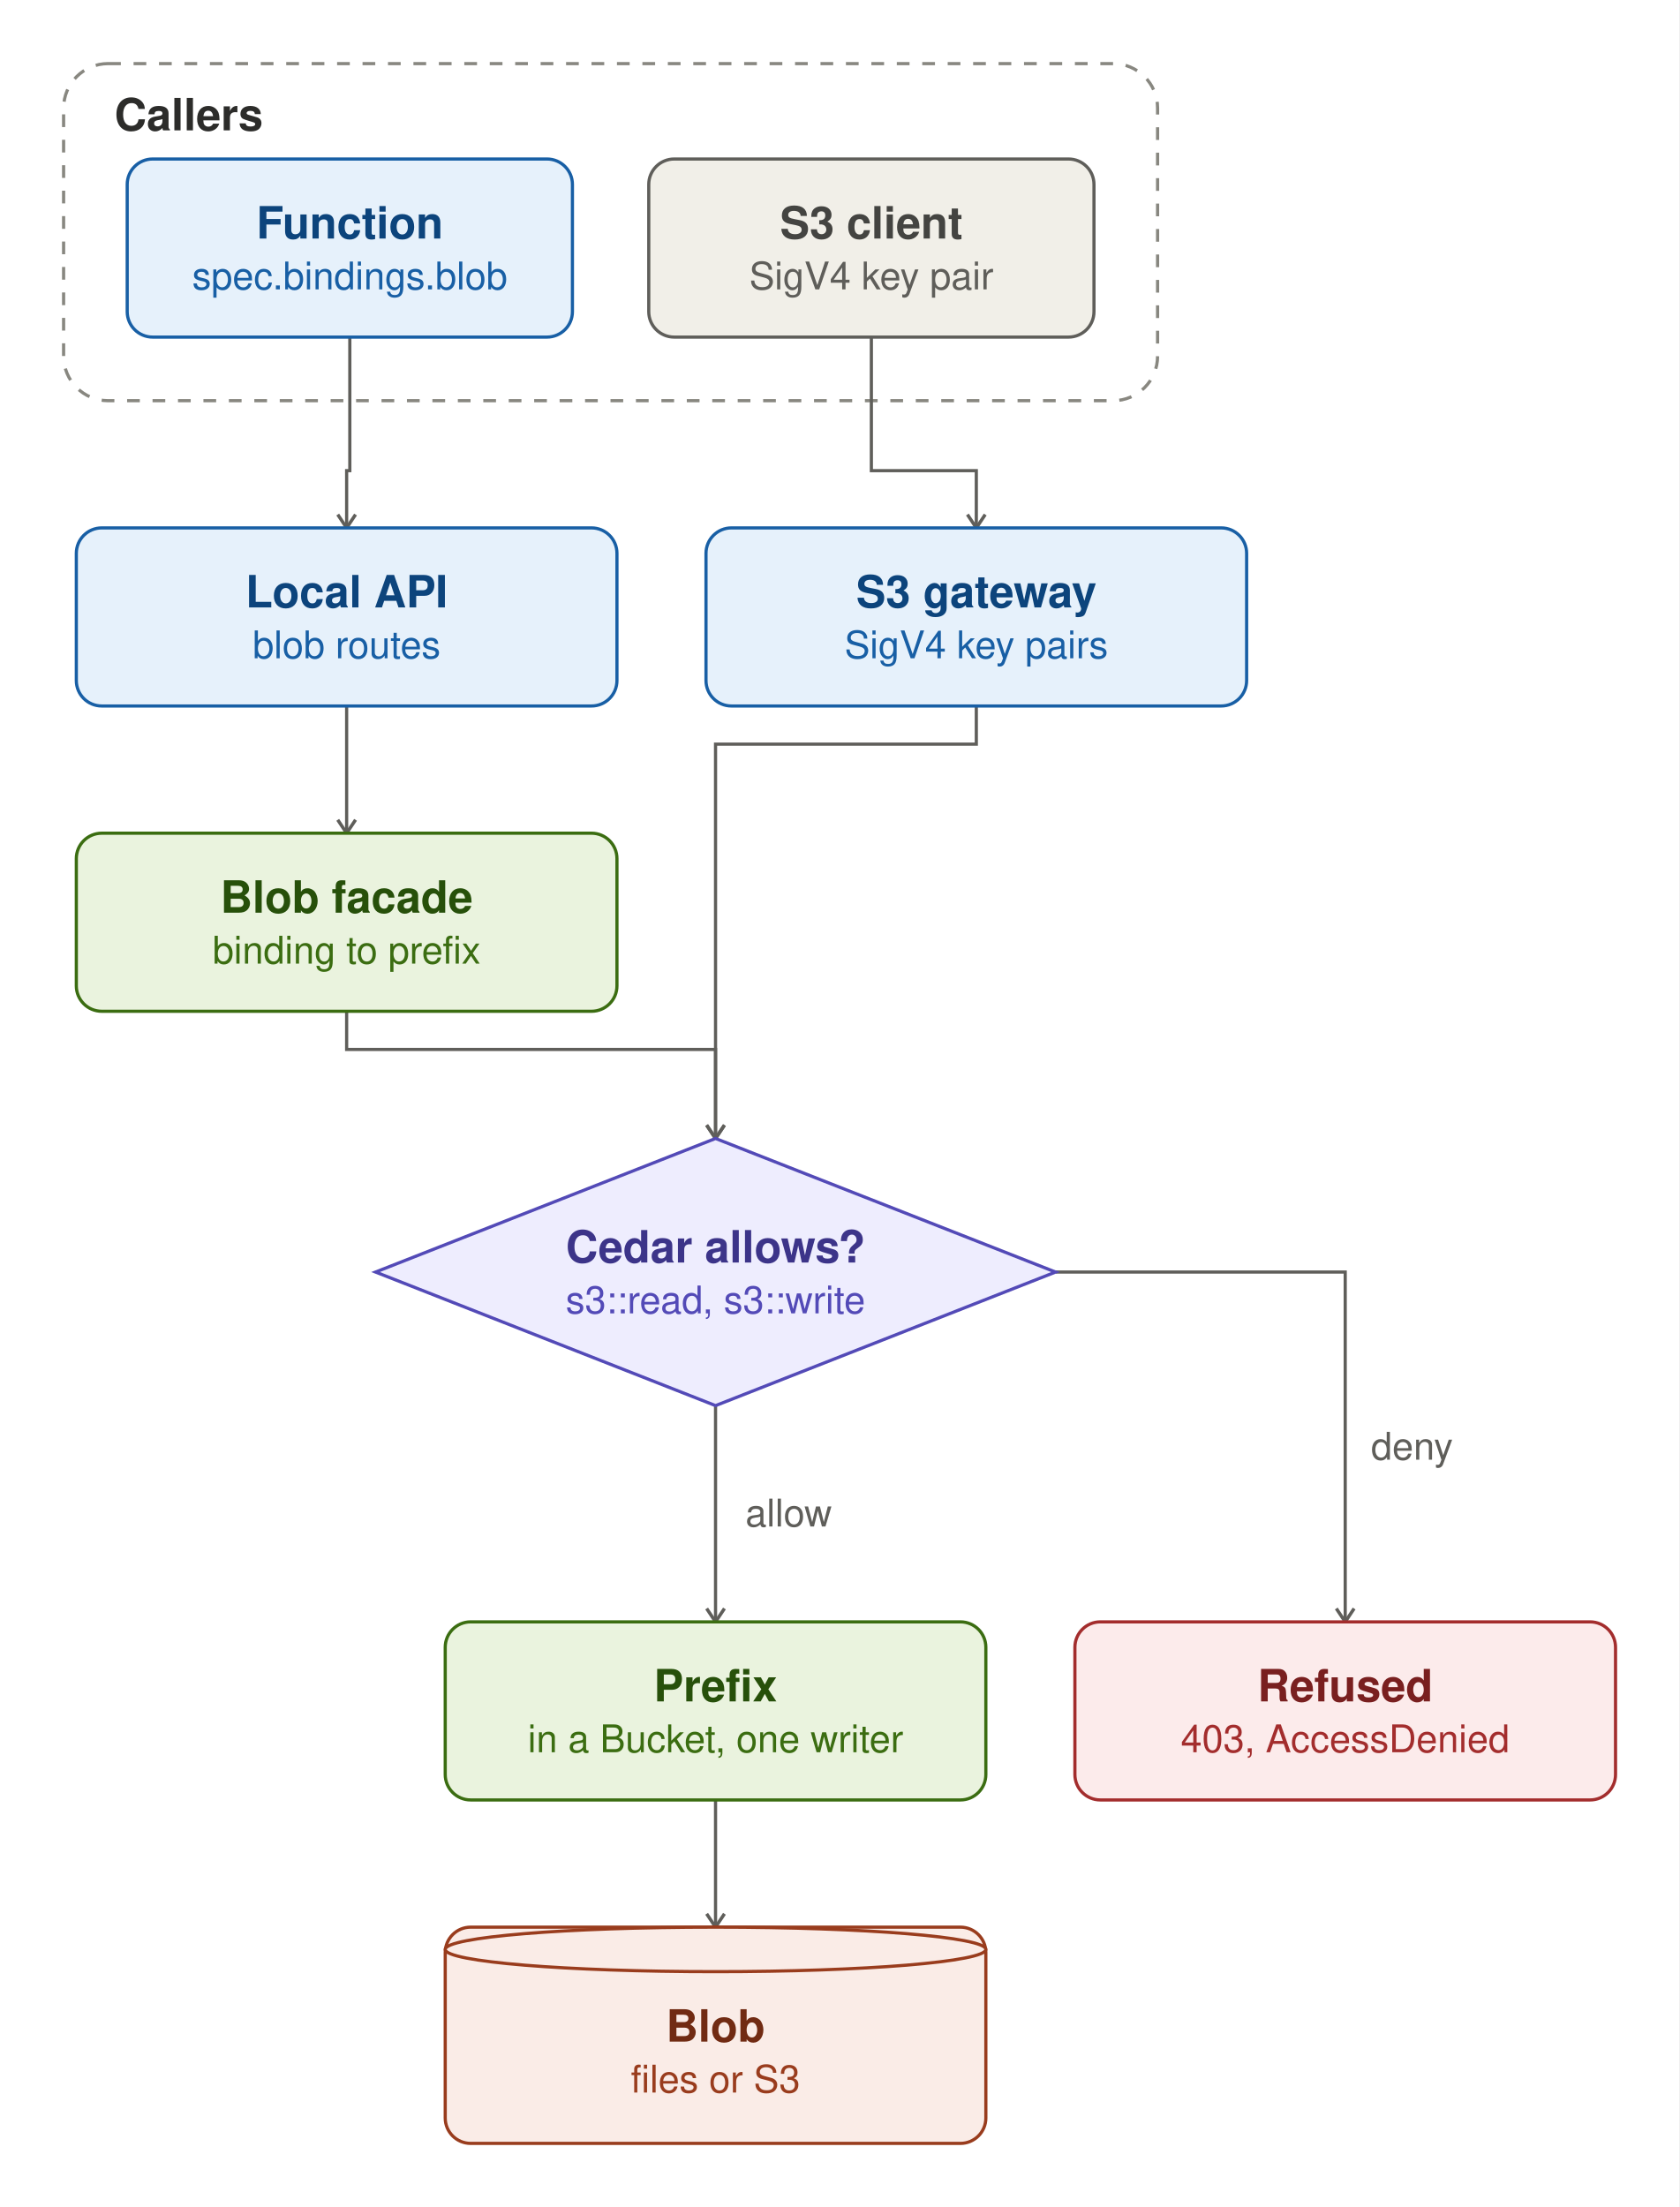
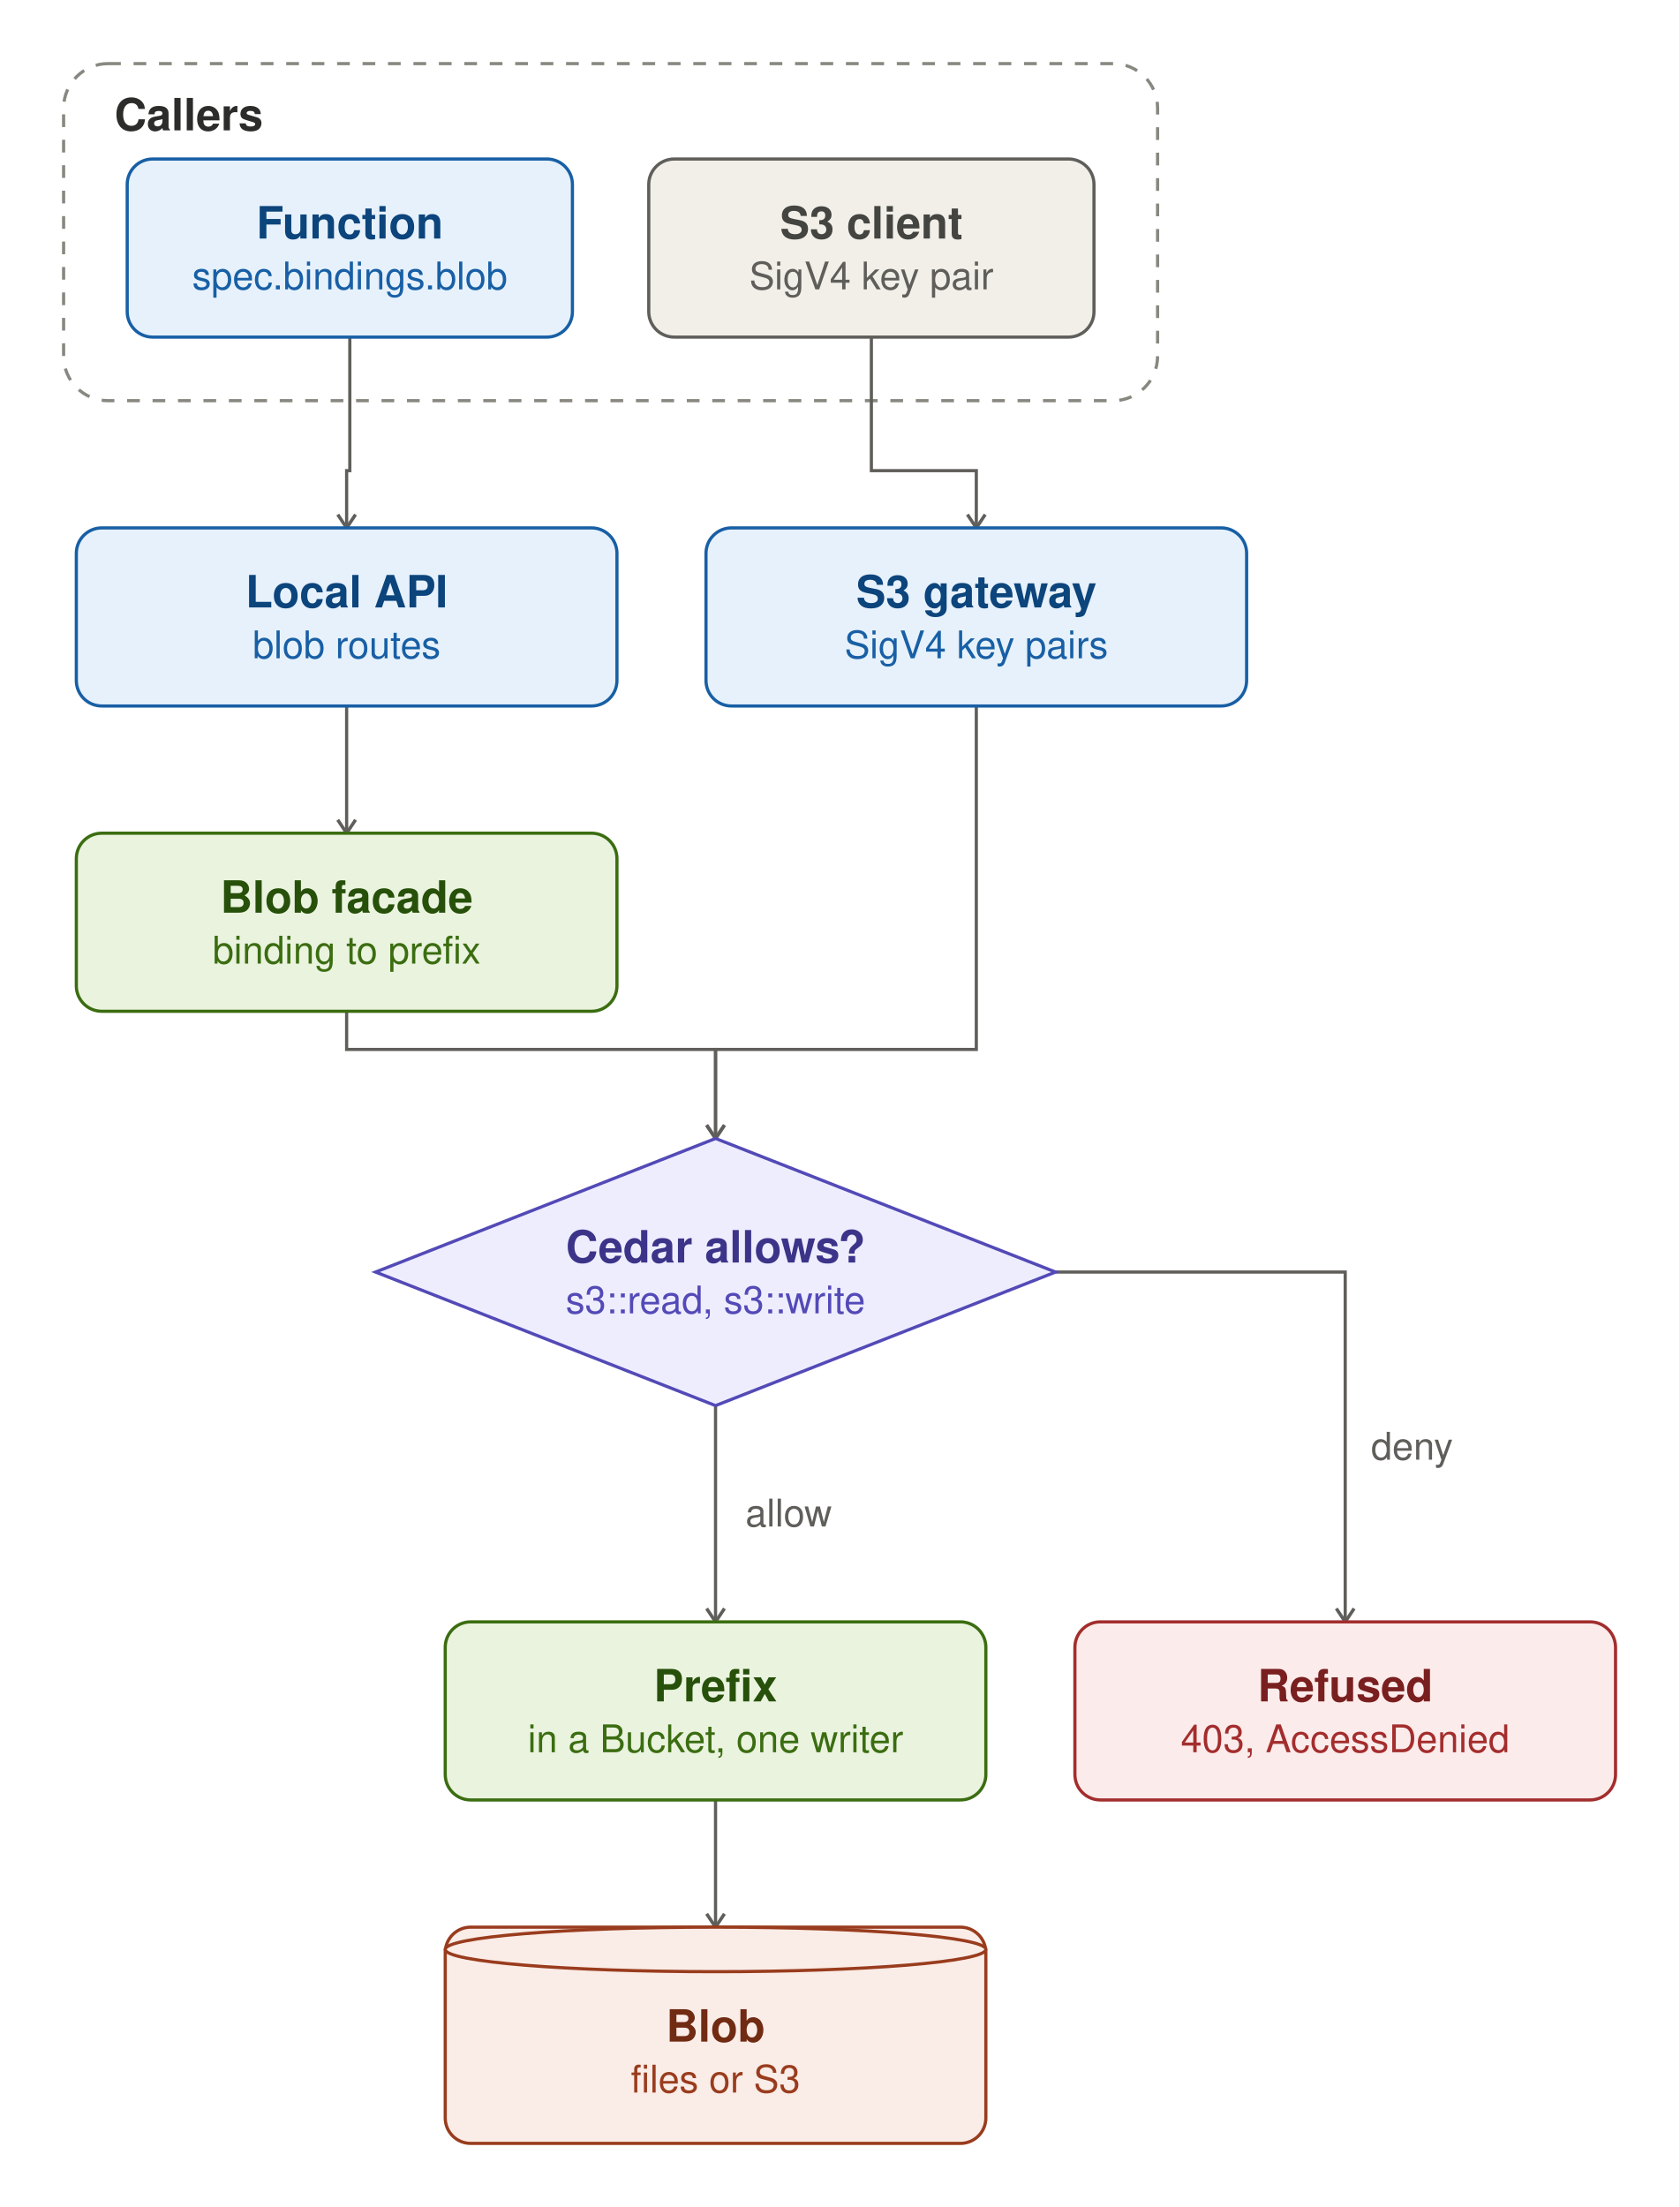
- <svg xmlns="http://www.w3.org/2000/svg" width="528" height="694" viewBox="0 0 528 694" font-family="Helvetica, Arial, sans-serif" text-anchor="middle" data-spec="title: funcd bucket kind: flow  [Callers] gray right fn: Function | spec.bindings.blob @blue s3c: S3 client | SigV4 key pair @gray [/]  local: Local API | blob routes @blue facade: Blob facade | binding to prefix @green s3gw: S3 gateway | SigV4 key pairs @blue check: Cedar allows? | s3::read, s3::write @purple prefix: Prefix | in a Bucket, one writer @green blob: Blob | files or S3 @db @coral refused: Refused | 403, AccessDenied @red  fn &gt; local &gt; facade s3c &gt; s3gw facade &gt; check s3gw &gt; check check &gt; prefix: allow check &gt; refused: deny prefix &gt; blob  " content="&lt;mxfile host=&quot;app.diagrams.net&quot;&gt;&lt;diagram id=&quot;diagram&quot; name=&quot;funcd bucket&quot;&gt;&lt;mxGraphModel dx=&quot;800&quot; dy=&quot;600&quot; grid=&quot;1&quot; gridSize=&quot;10&quot; guides=&quot;1&quot; page=&quot;1&quot; pageWidth=&quot;528&quot; pageHeight=&quot;694&quot; math=&quot;0&quot; shadow=&quot;0&quot;&gt;&lt;root&gt;&lt;mxCell id=&quot;0&quot;/&gt;&lt;mxCell id=&quot;1&quot; parent=&quot;0&quot;/&gt;&lt;mxCell id=&quot;c1&quot; value=&quot;Callers&quot; style=&quot;rounded=1;absoluteArcSize=1;arcSize=28;dashed=1;fillColor=none;strokeColor=#888780;fontStyle=1;fontSize=14;fontColor=#2C2C2A;align=left;verticalAlign=top;spacingLeft=10;spacingTop=2;html=1;container=1;collapsible=0;&quot; vertex=&quot;1&quot; parent=&quot;1&quot;&gt;&lt;mxGeometry x=&quot;20&quot; y=&quot;20&quot; width=&quot;344.0&quot; height=&quot;106.0&quot; as=&quot;geometry&quot;/&gt;&lt;/mxCell&gt;&lt;mxCell id=&quot;c2&quot; value=&quot;&amp;lt;b&amp;gt;Function&amp;lt;/b&amp;gt;&amp;lt;br&amp;gt;&amp;lt;font style=&amp;quot;font-size:12px&amp;quot; color=&amp;quot;#185FA5&amp;quot;&amp;gt;spec.bindings.blob&amp;lt;/font&amp;gt;&quot; style=&quot;rounded=1;absoluteArcSize=1;arcSize=16;whiteSpace=wrap;html=1;fillColor=#E6F1FB;strokeColor=#185FA5;fontColor=#0C447C;fontSize=14;&quot; vertex=&quot;1&quot; parent=&quot;c1&quot;&gt;&lt;mxGeometry x=&quot;20&quot; y=&quot;30&quot; width=&quot;140&quot; height=&quot;56&quot; as=&quot;geometry&quot;/&gt;&lt;/mxCell&gt;&lt;mxCell id=&quot;c3&quot; value=&quot;&amp;lt;b&amp;gt;S3 client&amp;lt;/b&amp;gt;&amp;lt;br&amp;gt;&amp;lt;font style=&amp;quot;font-size:12px&amp;quot; color=&amp;quot;#5F5E5A&amp;quot;&amp;gt;SigV4 key pair&amp;lt;/font&amp;gt;&quot; style=&quot;rounded=1;absoluteArcSize=1;arcSize=16;whiteSpace=wrap;html=1;fillColor=#F1EFE8;strokeColor=#5F5E5A;fontColor=#444441;fontSize=14;&quot; vertex=&quot;1&quot; parent=&quot;c1&quot;&gt;&lt;mxGeometry x=&quot;184&quot; y=&quot;30&quot; width=&quot;140&quot; height=&quot;56&quot; as=&quot;geometry&quot;/&gt;&lt;/mxCell&gt;&lt;mxCell id=&quot;c4&quot; value=&quot;&amp;lt;b&amp;gt;Local API&amp;lt;/b&amp;gt;&amp;lt;br&amp;gt;&amp;lt;font style=&amp;quot;font-size:12px&amp;quot; color=&amp;quot;#185FA5&amp;quot;&amp;gt;blob routes&amp;lt;/font&amp;gt;&quot; style=&quot;rounded=1;absoluteArcSize=1;arcSize=16;whiteSpace=wrap;html=1;fillColor=#E6F1FB;strokeColor=#185FA5;fontColor=#0C447C;fontSize=14;&quot; vertex=&quot;1&quot; parent=&quot;1&quot;&gt;&lt;mxGeometry x=&quot;24&quot; y=&quot;166&quot; width=&quot;170&quot; height=&quot;56&quot; as=&quot;geometry&quot;/&gt;&lt;/mxCell&gt;&lt;mxCell id=&quot;c5&quot; value=&quot;&amp;lt;b&amp;gt;Blob facade&amp;lt;/b&amp;gt;&amp;lt;br&amp;gt;&amp;lt;font style=&amp;quot;font-size:12px&amp;quot; color=&amp;quot;#3B6D11&amp;quot;&amp;gt;binding to prefix&amp;lt;/font&amp;gt;&quot; style=&quot;rounded=1;absoluteArcSize=1;arcSize=16;whiteSpace=wrap;html=1;fillColor=#EAF3DE;strokeColor=#3B6D11;fontColor=#27500A;fontSize=14;&quot; vertex=&quot;1&quot; parent=&quot;1&quot;&gt;&lt;mxGeometry x=&quot;24&quot; y=&quot;262&quot; width=&quot;170&quot; height=&quot;56&quot; as=&quot;geometry&quot;/&gt;&lt;/mxCell&gt;&lt;mxCell id=&quot;c6&quot; value=&quot;&amp;lt;b&amp;gt;S3 gateway&amp;lt;/b&amp;gt;&amp;lt;br&amp;gt;&amp;lt;font style=&amp;quot;font-size:12px&amp;quot; color=&amp;quot;#185FA5&amp;quot;&amp;gt;SigV4 key pairs&amp;lt;/font&amp;gt;&quot; style=&quot;rounded=1;absoluteArcSize=1;arcSize=16;whiteSpace=wrap;html=1;fillColor=#E6F1FB;strokeColor=#185FA5;fontColor=#0C447C;fontSize=14;&quot; vertex=&quot;1&quot; parent=&quot;1&quot;&gt;&lt;mxGeometry x=&quot;222&quot; y=&quot;166&quot; width=&quot;170&quot; height=&quot;56&quot; as=&quot;geometry&quot;/&gt;&lt;/mxCell&gt;&lt;mxCell id=&quot;c7&quot; value=&quot;&amp;lt;b&amp;gt;Cedar allows?&amp;lt;/b&amp;gt;&amp;lt;br&amp;gt;&amp;lt;font style=&amp;quot;font-size:12px&amp;quot; color=&amp;quot;#534AB7&amp;quot;&amp;gt;s3::read, s3::write&amp;lt;/font&amp;gt;&quot; style=&quot;rhombus;whiteSpace=wrap;html=1;fillColor=#EEEDFE;strokeColor=#534AB7;fontColor=#3C3489;fontSize=14;&quot; vertex=&quot;1&quot; parent=&quot;1&quot;&gt;&lt;mxGeometry x=&quot;118&quot; y=&quot;358&quot; width=&quot;214&quot; height=&quot;84&quot; as=&quot;geometry&quot;/&gt;&lt;/mxCell&gt;&lt;mxCell id=&quot;c8&quot; value=&quot;&amp;lt;b&amp;gt;Prefix&amp;lt;/b&amp;gt;&amp;lt;br&amp;gt;&amp;lt;font style=&amp;quot;font-size:12px&amp;quot; color=&amp;quot;#3B6D11&amp;quot;&amp;gt;in a Bucket, one writer&amp;lt;/font&amp;gt;&quot; style=&quot;rounded=1;absoluteArcSize=1;arcSize=16;whiteSpace=wrap;html=1;fillColor=#EAF3DE;strokeColor=#3B6D11;fontColor=#27500A;fontSize=14;&quot; vertex=&quot;1&quot; parent=&quot;1&quot;&gt;&lt;mxGeometry x=&quot;140&quot; y=&quot;510&quot; width=&quot;170&quot; height=&quot;56&quot; as=&quot;geometry&quot;/&gt;&lt;/mxCell&gt;&lt;mxCell id=&quot;c9&quot; value=&quot;&amp;lt;b&amp;gt;Blob&amp;lt;/b&amp;gt;&amp;lt;br&amp;gt;&amp;lt;font style=&amp;quot;font-size:12px&amp;quot; color=&amp;quot;#993C1D&amp;quot;&amp;gt;files or S3&amp;lt;/font&amp;gt;&quot; style=&quot;shape=cylinder3;boundedLbl=1;size=8;whiteSpace=wrap;html=1;fillColor=#FAECE7;strokeColor=#993C1D;fontColor=#712B13;fontSize=14;&quot; vertex=&quot;1&quot; parent=&quot;1&quot;&gt;&lt;mxGeometry x=&quot;140&quot; y=&quot;606&quot; width=&quot;170&quot; height=&quot;68&quot; as=&quot;geometry&quot;/&gt;&lt;/mxCell&gt;&lt;mxCell id=&quot;c10&quot; value=&quot;&amp;lt;b&amp;gt;Refused&amp;lt;/b&amp;gt;&amp;lt;br&amp;gt;&amp;lt;font style=&amp;quot;font-size:12px&amp;quot; color=&amp;quot;#A32D2D&amp;quot;&amp;gt;403, AccessDenied&amp;lt;/font&amp;gt;&quot; style=&quot;rounded=1;absoluteArcSize=1;arcSize=16;whiteSpace=wrap;html=1;fillColor=#FCEBEB;strokeColor=#A32D2D;fontColor=#791F1F;fontSize=14;&quot; vertex=&quot;1&quot; parent=&quot;1&quot;&gt;&lt;mxGeometry x=&quot;338&quot; y=&quot;510&quot; width=&quot;170&quot; height=&quot;56&quot; as=&quot;geometry&quot;/&gt;&lt;/mxCell&gt;&lt;mxCell id=&quot;e1&quot; value=&quot;&quot; style=&quot;edgeStyle=orthogonalEdgeStyle;rounded=0;html=1;jettySize=auto;strokeColor=#5F5E5A;fontColor=#5F5E5A;fontSize=12;labelBackgroundColor=#FFFFFF;endSize=7;endArrow=open;endFill=0;exitX=0.5;exitY=1;exitDx=0;exitDy=0;exitPerimeter=0;entryX=0.5;entryY=0;entryDx=0;entryDy=0;entryPerimeter=0;&quot; edge=&quot;1&quot; parent=&quot;1&quot; source=&quot;c2&quot; target=&quot;c4&quot;&gt;&lt;mxGeometry relative=&quot;1&quot; as=&quot;geometry&quot;&gt;&lt;Array as=&quot;points&quot;&gt;&lt;mxPoint x=&quot;110&quot; y=&quot;148&quot;/&gt;&lt;mxPoint x=&quot;109&quot; y=&quot;148&quot;/&gt;&lt;/Array&gt;&lt;/mxGeometry&gt;&lt;/mxCell&gt;&lt;mxCell id=&quot;e2&quot; value=&quot;&quot; style=&quot;edgeStyle=orthogonalEdgeStyle;rounded=0;html=1;jettySize=auto;strokeColor=#5F5E5A;fontColor=#5F5E5A;fontSize=12;labelBackgroundColor=#FFFFFF;endSize=7;endArrow=open;endFill=0;exitX=0.5;exitY=1;exitDx=0;exitDy=0;exitPerimeter=0;entryX=0.5;entryY=0;entryDx=0;entryDy=0;entryPerimeter=0;&quot; edge=&quot;1&quot; parent=&quot;1&quot; source=&quot;c4&quot; target=&quot;c5&quot;&gt;&lt;mxGeometry relative=&quot;1&quot; as=&quot;geometry&quot;&gt;&lt;/mxGeometry&gt;&lt;/mxCell&gt;&lt;mxCell id=&quot;e3&quot; value=&quot;&quot; style=&quot;edgeStyle=orthogonalEdgeStyle;rounded=0;html=1;jettySize=auto;strokeColor=#5F5E5A;fontColor=#5F5E5A;fontSize=12;labelBackgroundColor=#FFFFFF;endSize=7;endArrow=open;endFill=0;exitX=0.5;exitY=1;exitDx=0;exitDy=0;exitPerimeter=0;entryX=0.5;entryY=0;entryDx=0;entryDy=0;entryPerimeter=0;&quot; edge=&quot;1&quot; parent=&quot;1&quot; source=&quot;c3&quot; target=&quot;c6&quot;&gt;&lt;mxGeometry relative=&quot;1&quot; as=&quot;geometry&quot;&gt;&lt;Array as=&quot;points&quot;&gt;&lt;mxPoint x=&quot;274&quot; y=&quot;148&quot;/&gt;&lt;mxPoint x=&quot;307&quot; y=&quot;148&quot;/&gt;&lt;/Array&gt;&lt;/mxGeometry&gt;&lt;/mxCell&gt;&lt;mxCell id=&quot;e4&quot; value=&quot;&quot; style=&quot;edgeStyle=orthogonalEdgeStyle;rounded=0;html=1;jettySize=auto;strokeColor=#5F5E5A;fontColor=#5F5E5A;fontSize=12;labelBackgroundColor=#FFFFFF;endSize=7;endArrow=open;endFill=0;exitX=0.5;exitY=1;exitDx=0;exitDy=0;exitPerimeter=0;entryX=0.5;entryY=0;entryDx=0;entryDy=0;entryPerimeter=0;&quot; edge=&quot;1&quot; parent=&quot;1&quot; source=&quot;c5&quot; target=&quot;c7&quot;&gt;&lt;mxGeometry relative=&quot;1&quot; as=&quot;geometry&quot;&gt;&lt;Array as=&quot;points&quot;&gt;&lt;mxPoint x=&quot;109&quot; y=&quot;330&quot;/&gt;&lt;mxPoint x=&quot;225&quot; y=&quot;330&quot;/&gt;&lt;/Array&gt;&lt;/mxGeometry&gt;&lt;/mxCell&gt;&lt;mxCell id=&quot;e5&quot; value=&quot;&quot; style=&quot;edgeStyle=orthogonalEdgeStyle;rounded=0;html=1;jettySize=auto;strokeColor=#5F5E5A;fontColor=#5F5E5A;fontSize=12;labelBackgroundColor=#FFFFFF;endSize=7;endArrow=open;endFill=0;exitX=0.5;exitY=1;exitDx=0;exitDy=0;exitPerimeter=0;entryX=0.5;entryY=0;entryDx=0;entryDy=0;entryPerimeter=0;&quot; edge=&quot;1&quot; parent=&quot;1&quot; source=&quot;c6&quot; target=&quot;c7&quot;&gt;&lt;mxGeometry relative=&quot;1&quot; as=&quot;geometry&quot;&gt;&lt;Array as=&quot;points&quot;&gt;&lt;mxPoint x=&quot;307&quot; y=&quot;234&quot;/&gt;&lt;mxPoint x=&quot;225&quot; y=&quot;234&quot;/&gt;&lt;/Array&gt;&lt;/mxGeometry&gt;&lt;/mxCell&gt;&lt;mxCell id=&quot;e6&quot; value=&quot;allow&quot; style=&quot;edgeStyle=orthogonalEdgeStyle;rounded=0;html=1;jettySize=auto;strokeColor=#5F5E5A;fontColor=#5F5E5A;fontSize=12;labelBackgroundColor=#FFFFFF;endSize=7;endArrow=open;endFill=0;exitX=0.5;exitY=1;exitDx=0;exitDy=0;exitPerimeter=0;entryX=0.5;entryY=0;entryDx=0;entryDy=0;entryPerimeter=0;&quot; edge=&quot;1&quot; parent=&quot;1&quot; source=&quot;c7&quot; target=&quot;c8&quot;&gt;&lt;mxGeometry x=&quot;0.000&quot; relative=&quot;1&quot; as=&quot;geometry&quot;&gt;&lt;mxPoint x=&quot;23&quot; y=&quot;0&quot; as=&quot;offset&quot;/&gt;&lt;/mxGeometry&gt;&lt;/mxCell&gt;&lt;mxCell id=&quot;e7&quot; value=&quot;deny&quot; style=&quot;edgeStyle=orthogonalEdgeStyle;rounded=0;html=1;jettySize=auto;strokeColor=#5F5E5A;fontColor=#5F5E5A;fontSize=12;labelBackgroundColor=#FFFFFF;endSize=7;endArrow=open;endFill=0;exitX=1;exitY=0.5;exitDx=0;exitDy=0;exitPerimeter=0;entryX=0.5;entryY=0;entryDx=0;entryDy=0;entryPerimeter=0;&quot; edge=&quot;1&quot; parent=&quot;1&quot; source=&quot;c7&quot; target=&quot;c10&quot;&gt;&lt;mxGeometry x=&quot;0.453&quot; relative=&quot;1&quot; as=&quot;geometry&quot;&gt;&lt;Array as=&quot;points&quot;&gt;&lt;mxPoint x=&quot;423&quot; y=&quot;400&quot;/&gt;&lt;/Array&gt;&lt;mxPoint x=&quot;21&quot; y=&quot;0&quot; as=&quot;offset&quot;/&gt;&lt;/mxGeometry&gt;&lt;/mxCell&gt;&lt;mxCell id=&quot;e8&quot; value=&quot;&quot; style=&quot;edgeStyle=orthogonalEdgeStyle;rounded=0;html=1;jettySize=auto;strokeColor=#5F5E5A;fontColor=#5F5E5A;fontSize=12;labelBackgroundColor=#FFFFFF;endSize=7;endArrow=open;endFill=0;exitX=0.5;exitY=1;exitDx=0;exitDy=0;exitPerimeter=0;entryX=0.5;entryY=0;entryDx=0;entryDy=0;entryPerimeter=0;&quot; edge=&quot;1&quot; parent=&quot;1&quot; source=&quot;c8&quot; target=&quot;c9&quot;&gt;&lt;mxGeometry relative=&quot;1&quot; as=&quot;geometry&quot;&gt;&lt;/mxGeometry&gt;&lt;/mxCell&gt;&lt;/root&gt;&lt;/mxGraphModel&gt;&lt;/diagram&gt;&lt;/mxfile&gt;">
+ <svg xmlns="http://www.w3.org/2000/svg" width="528" height="694" viewBox="0 0 528 694" font-family="Helvetica, Arial, sans-serif" text-anchor="middle" data-spec="title: funcd bucket kind: flow  [Callers] gray right fn: Function | spec.bindings.blob @blue s3c: S3 client | SigV4 key pair @gray [/]  local: Local API | blob routes @blue facade: Blob facade | binding to prefix @green s3gw: S3 gateway | SigV4 key pairs @blue check: Cedar allows? | s3::read, s3::write @purple prefix: Prefix | in a Bucket, one writer @green blob: Blob | files or S3 @db @coral refused: Refused | 403, AccessDenied @red  fn &gt; local &gt; facade s3c &gt; s3gw facade &gt; check s3gw &gt; check check &gt; prefix: allow check &gt; refused: deny prefix &gt; blob  " content="&lt;mxfile host=&quot;app.diagrams.net&quot;&gt;&lt;diagram id=&quot;diagram&quot; name=&quot;funcd bucket&quot;&gt;&lt;mxGraphModel dx=&quot;800&quot; dy=&quot;600&quot; grid=&quot;1&quot; gridSize=&quot;10&quot; guides=&quot;1&quot; page=&quot;1&quot; pageWidth=&quot;528&quot; pageHeight=&quot;694&quot; math=&quot;0&quot; shadow=&quot;0&quot;&gt;&lt;root&gt;&lt;mxCell id=&quot;0&quot;/&gt;&lt;mxCell id=&quot;1&quot; parent=&quot;0&quot;/&gt;&lt;mxCell id=&quot;c1&quot; value=&quot;Callers&quot; style=&quot;rounded=1;absoluteArcSize=1;arcSize=28;dashed=1;fillColor=none;strokeColor=#888780;fontStyle=1;fontSize=14;fontColor=#2C2C2A;align=left;verticalAlign=top;spacingLeft=10;spacingTop=2;html=1;container=1;collapsible=0;&quot; vertex=&quot;1&quot; parent=&quot;1&quot;&gt;&lt;mxGeometry x=&quot;20&quot; y=&quot;20&quot; width=&quot;344.0&quot; height=&quot;106.0&quot; as=&quot;geometry&quot;/&gt;&lt;/mxCell&gt;&lt;mxCell id=&quot;c2&quot; value=&quot;&amp;lt;b&amp;gt;Function&amp;lt;/b&amp;gt;&amp;lt;br&amp;gt;&amp;lt;font style=&amp;quot;font-size:12px&amp;quot; color=&amp;quot;#185FA5&amp;quot;&amp;gt;spec.bindings.blob&amp;lt;/font&amp;gt;&quot; style=&quot;rounded=1;absoluteArcSize=1;arcSize=16;whiteSpace=wrap;html=1;fillColor=#E6F1FB;strokeColor=#185FA5;fontColor=#0C447C;fontSize=14;&quot; vertex=&quot;1&quot; parent=&quot;c1&quot;&gt;&lt;mxGeometry x=&quot;20&quot; y=&quot;30&quot; width=&quot;140&quot; height=&quot;56&quot; as=&quot;geometry&quot;/&gt;&lt;/mxCell&gt;&lt;mxCell id=&quot;c3&quot; value=&quot;&amp;lt;b&amp;gt;S3 client&amp;lt;/b&amp;gt;&amp;lt;br&amp;gt;&amp;lt;font style=&amp;quot;font-size:12px&amp;quot; color=&amp;quot;#5F5E5A&amp;quot;&amp;gt;SigV4 key pair&amp;lt;/font&amp;gt;&quot; style=&quot;rounded=1;absoluteArcSize=1;arcSize=16;whiteSpace=wrap;html=1;fillColor=#F1EFE8;strokeColor=#5F5E5A;fontColor=#444441;fontSize=14;&quot; vertex=&quot;1&quot; parent=&quot;c1&quot;&gt;&lt;mxGeometry x=&quot;184&quot; y=&quot;30&quot; width=&quot;140&quot; height=&quot;56&quot; as=&quot;geometry&quot;/&gt;&lt;/mxCell&gt;&lt;mxCell id=&quot;c4&quot; value=&quot;&amp;lt;b&amp;gt;Local API&amp;lt;/b&amp;gt;&amp;lt;br&amp;gt;&amp;lt;font style=&amp;quot;font-size:12px&amp;quot; color=&amp;quot;#185FA5&amp;quot;&amp;gt;blob routes&amp;lt;/font&amp;gt;&quot; style=&quot;rounded=1;absoluteArcSize=1;arcSize=16;whiteSpace=wrap;html=1;fillColor=#E6F1FB;strokeColor=#185FA5;fontColor=#0C447C;fontSize=14;&quot; vertex=&quot;1&quot; parent=&quot;1&quot;&gt;&lt;mxGeometry x=&quot;24&quot; y=&quot;166&quot; width=&quot;170&quot; height=&quot;56&quot; as=&quot;geometry&quot;/&gt;&lt;/mxCell&gt;&lt;mxCell id=&quot;c5&quot; value=&quot;&amp;lt;b&amp;gt;Blob facade&amp;lt;/b&amp;gt;&amp;lt;br&amp;gt;&amp;lt;font style=&amp;quot;font-size:12px&amp;quot; color=&amp;quot;#3B6D11&amp;quot;&amp;gt;binding to prefix&amp;lt;/font&amp;gt;&quot; style=&quot;rounded=1;absoluteArcSize=1;arcSize=16;whiteSpace=wrap;html=1;fillColor=#EAF3DE;strokeColor=#3B6D11;fontColor=#27500A;fontSize=14;&quot; vertex=&quot;1&quot; parent=&quot;1&quot;&gt;&lt;mxGeometry x=&quot;24&quot; y=&quot;262&quot; width=&quot;170&quot; height=&quot;56&quot; as=&quot;geometry&quot;/&gt;&lt;/mxCell&gt;&lt;mxCell id=&quot;c6&quot; value=&quot;&amp;lt;b&amp;gt;S3 gateway&amp;lt;/b&amp;gt;&amp;lt;br&amp;gt;&amp;lt;font style=&amp;quot;font-size:12px&amp;quot; color=&amp;quot;#185FA5&amp;quot;&amp;gt;SigV4 key pairs&amp;lt;/font&amp;gt;&quot; style=&quot;rounded=1;absoluteArcSize=1;arcSize=16;whiteSpace=wrap;html=1;fillColor=#E6F1FB;strokeColor=#185FA5;fontColor=#0C447C;fontSize=14;&quot; vertex=&quot;1&quot; parent=&quot;1&quot;&gt;&lt;mxGeometry x=&quot;222&quot; y=&quot;166&quot; width=&quot;170&quot; height=&quot;56&quot; as=&quot;geometry&quot;/&gt;&lt;/mxCell&gt;&lt;mxCell id=&quot;c7&quot; value=&quot;&amp;lt;b&amp;gt;Cedar allows?&amp;lt;/b&amp;gt;&amp;lt;br&amp;gt;&amp;lt;font style=&amp;quot;font-size:12px&amp;quot; color=&amp;quot;#534AB7&amp;quot;&amp;gt;s3::read, s3::write&amp;lt;/font&amp;gt;&quot; style=&quot;rhombus;whiteSpace=wrap;html=1;fillColor=#EEEDFE;strokeColor=#534AB7;fontColor=#3C3489;fontSize=14;&quot; vertex=&quot;1&quot; parent=&quot;1&quot;&gt;&lt;mxGeometry x=&quot;118&quot; y=&quot;358&quot; width=&quot;214&quot; height=&quot;84&quot; as=&quot;geometry&quot;/&gt;&lt;/mxCell&gt;&lt;mxCell id=&quot;c8&quot; value=&quot;&amp;lt;b&amp;gt;Prefix&amp;lt;/b&amp;gt;&amp;lt;br&amp;gt;&amp;lt;font style=&amp;quot;font-size:12px&amp;quot; color=&amp;quot;#3B6D11&amp;quot;&amp;gt;in a Bucket, one writer&amp;lt;/font&amp;gt;&quot; style=&quot;rounded=1;absoluteArcSize=1;arcSize=16;whiteSpace=wrap;html=1;fillColor=#EAF3DE;strokeColor=#3B6D11;fontColor=#27500A;fontSize=14;&quot; vertex=&quot;1&quot; parent=&quot;1&quot;&gt;&lt;mxGeometry x=&quot;140&quot; y=&quot;510&quot; width=&quot;170&quot; height=&quot;56&quot; as=&quot;geometry&quot;/&gt;&lt;/mxCell&gt;&lt;mxCell id=&quot;c9&quot; value=&quot;&amp;lt;b&amp;gt;Blob&amp;lt;/b&amp;gt;&amp;lt;br&amp;gt;&amp;lt;font style=&amp;quot;font-size:12px&amp;quot; color=&amp;quot;#993C1D&amp;quot;&amp;gt;files or S3&amp;lt;/font&amp;gt;&quot; style=&quot;shape=cylinder3;boundedLbl=1;size=8;whiteSpace=wrap;html=1;fillColor=#FAECE7;strokeColor=#993C1D;fontColor=#712B13;fontSize=14;&quot; vertex=&quot;1&quot; parent=&quot;1&quot;&gt;&lt;mxGeometry x=&quot;140&quot; y=&quot;606&quot; width=&quot;170&quot; height=&quot;68&quot; as=&quot;geometry&quot;/&gt;&lt;/mxCell&gt;&lt;mxCell id=&quot;c10&quot; value=&quot;&amp;lt;b&amp;gt;Refused&amp;lt;/b&amp;gt;&amp;lt;br&amp;gt;&amp;lt;font style=&amp;quot;font-size:12px&amp;quot; color=&amp;quot;#A32D2D&amp;quot;&amp;gt;403, AccessDenied&amp;lt;/font&amp;gt;&quot; style=&quot;rounded=1;absoluteArcSize=1;arcSize=16;whiteSpace=wrap;html=1;fillColor=#FCEBEB;strokeColor=#A32D2D;fontColor=#791F1F;fontSize=14;&quot; vertex=&quot;1&quot; parent=&quot;1&quot;&gt;&lt;mxGeometry x=&quot;338&quot; y=&quot;510&quot; width=&quot;170&quot; height=&quot;56&quot; as=&quot;geometry&quot;/&gt;&lt;/mxCell&gt;&lt;mxCell id=&quot;e1&quot; value=&quot;&quot; style=&quot;edgeStyle=orthogonalEdgeStyle;rounded=0;html=1;jettySize=auto;strokeColor=#5F5E5A;fontColor=#5F5E5A;fontSize=12;labelBackgroundColor=#FFFFFF;endSize=7;endArrow=open;endFill=0;exitX=0.5;exitY=1;exitDx=0;exitDy=0;exitPerimeter=0;entryX=0.5;entryY=0;entryDx=0;entryDy=0;entryPerimeter=0;&quot; edge=&quot;1&quot; parent=&quot;1&quot; source=&quot;c2&quot; target=&quot;c4&quot;&gt;&lt;mxGeometry relative=&quot;1&quot; as=&quot;geometry&quot;&gt;&lt;Array as=&quot;points&quot;&gt;&lt;mxPoint x=&quot;110&quot; y=&quot;148&quot;/&gt;&lt;mxPoint x=&quot;109&quot; y=&quot;148&quot;/&gt;&lt;/Array&gt;&lt;/mxGeometry&gt;&lt;/mxCell&gt;&lt;mxCell id=&quot;e2&quot; value=&quot;&quot; style=&quot;edgeStyle=orthogonalEdgeStyle;rounded=0;html=1;jettySize=auto;strokeColor=#5F5E5A;fontColor=#5F5E5A;fontSize=12;labelBackgroundColor=#FFFFFF;endSize=7;endArrow=open;endFill=0;exitX=0.5;exitY=1;exitDx=0;exitDy=0;exitPerimeter=0;entryX=0.5;entryY=0;entryDx=0;entryDy=0;entryPerimeter=0;&quot; edge=&quot;1&quot; parent=&quot;1&quot; source=&quot;c4&quot; target=&quot;c5&quot;&gt;&lt;mxGeometry relative=&quot;1&quot; as=&quot;geometry&quot;&gt;&lt;/mxGeometry&gt;&lt;/mxCell&gt;&lt;mxCell id=&quot;e3&quot; value=&quot;&quot; style=&quot;edgeStyle=orthogonalEdgeStyle;rounded=0;html=1;jettySize=auto;strokeColor=#5F5E5A;fontColor=#5F5E5A;fontSize=12;labelBackgroundColor=#FFFFFF;endSize=7;endArrow=open;endFill=0;exitX=0.5;exitY=1;exitDx=0;exitDy=0;exitPerimeter=0;entryX=0.5;entryY=0;entryDx=0;entryDy=0;entryPerimeter=0;&quot; edge=&quot;1&quot; parent=&quot;1&quot; source=&quot;c3&quot; target=&quot;c6&quot;&gt;&lt;mxGeometry relative=&quot;1&quot; as=&quot;geometry&quot;&gt;&lt;Array as=&quot;points&quot;&gt;&lt;mxPoint x=&quot;274&quot; y=&quot;148&quot;/&gt;&lt;mxPoint x=&quot;307&quot; y=&quot;148&quot;/&gt;&lt;/Array&gt;&lt;/mxGeometry&gt;&lt;/mxCell&gt;&lt;mxCell id=&quot;e4&quot; value=&quot;&quot; style=&quot;edgeStyle=orthogonalEdgeStyle;rounded=0;html=1;jettySize=auto;strokeColor=#5F5E5A;fontColor=#5F5E5A;fontSize=12;labelBackgroundColor=#FFFFFF;endSize=7;endArrow=open;endFill=0;exitX=0.5;exitY=1;exitDx=0;exitDy=0;exitPerimeter=0;entryX=0.5;entryY=0;entryDx=0;entryDy=0;entryPerimeter=0;&quot; edge=&quot;1&quot; parent=&quot;1&quot; source=&quot;c5&quot; target=&quot;c7&quot;&gt;&lt;mxGeometry relative=&quot;1&quot; as=&quot;geometry&quot;&gt;&lt;Array as=&quot;points&quot;&gt;&lt;mxPoint x=&quot;109&quot; y=&quot;330&quot;/&gt;&lt;mxPoint x=&quot;225&quot; y=&quot;330&quot;/&gt;&lt;/Array&gt;&lt;/mxGeometry&gt;&lt;/mxCell&gt;&lt;mxCell id=&quot;e5&quot; value=&quot;&quot; style=&quot;edgeStyle=orthogonalEdgeStyle;rounded=0;html=1;jettySize=auto;strokeColor=#5F5E5A;fontColor=#5F5E5A;fontSize=12;labelBackgroundColor=#FFFFFF;endSize=7;endArrow=open;endFill=0;exitX=0.5;exitY=1;exitDx=0;exitDy=0;exitPerimeter=0;entryX=0.5;entryY=0;entryDx=0;entryDy=0;entryPerimeter=0;&quot; edge=&quot;1&quot; parent=&quot;1&quot; source=&quot;c6&quot; target=&quot;c7&quot;&gt;&lt;mxGeometry relative=&quot;1&quot; as=&quot;geometry&quot;&gt;&lt;Array as=&quot;points&quot;&gt;&lt;mxPoint x=&quot;307&quot; y=&quot;330&quot;/&gt;&lt;mxPoint x=&quot;225&quot; y=&quot;330&quot;/&gt;&lt;/Array&gt;&lt;/mxGeometry&gt;&lt;/mxCell&gt;&lt;mxCell id=&quot;e6&quot; value=&quot;allow&quot; style=&quot;edgeStyle=orthogonalEdgeStyle;rounded=0;html=1;jettySize=auto;strokeColor=#5F5E5A;fontColor=#5F5E5A;fontSize=12;labelBackgroundColor=#FFFFFF;endSize=7;endArrow=open;endFill=0;exitX=0.5;exitY=1;exitDx=0;exitDy=0;exitPerimeter=0;entryX=0.5;entryY=0;entryDx=0;entryDy=0;entryPerimeter=0;&quot; edge=&quot;1&quot; parent=&quot;1&quot; source=&quot;c7&quot; target=&quot;c8&quot;&gt;&lt;mxGeometry x=&quot;0.000&quot; relative=&quot;1&quot; as=&quot;geometry&quot;&gt;&lt;mxPoint x=&quot;23&quot; y=&quot;0&quot; as=&quot;offset&quot;/&gt;&lt;/mxGeometry&gt;&lt;/mxCell&gt;&lt;mxCell id=&quot;e7&quot; value=&quot;deny&quot; style=&quot;edgeStyle=orthogonalEdgeStyle;rounded=0;html=1;jettySize=auto;strokeColor=#5F5E5A;fontColor=#5F5E5A;fontSize=12;labelBackgroundColor=#FFFFFF;endSize=7;endArrow=open;endFill=0;exitX=1;exitY=0.5;exitDx=0;exitDy=0;exitPerimeter=0;entryX=0.5;entryY=0;entryDx=0;entryDy=0;entryPerimeter=0;&quot; edge=&quot;1&quot; parent=&quot;1&quot; source=&quot;c7&quot; target=&quot;c10&quot;&gt;&lt;mxGeometry x=&quot;0.453&quot; relative=&quot;1&quot; as=&quot;geometry&quot;&gt;&lt;Array as=&quot;points&quot;&gt;&lt;mxPoint x=&quot;423&quot; y=&quot;400&quot;/&gt;&lt;/Array&gt;&lt;mxPoint x=&quot;21&quot; y=&quot;0&quot; as=&quot;offset&quot;/&gt;&lt;/mxGeometry&gt;&lt;/mxCell&gt;&lt;mxCell id=&quot;e8&quot; value=&quot;&quot; style=&quot;edgeStyle=orthogonalEdgeStyle;rounded=0;html=1;jettySize=auto;strokeColor=#5F5E5A;fontColor=#5F5E5A;fontSize=12;labelBackgroundColor=#FFFFFF;endSize=7;endArrow=open;endFill=0;exitX=0.5;exitY=1;exitDx=0;exitDy=0;exitPerimeter=0;entryX=0.5;entryY=0;entryDx=0;entryDy=0;entryPerimeter=0;&quot; edge=&quot;1&quot; parent=&quot;1&quot; source=&quot;c8&quot; target=&quot;c9&quot;&gt;&lt;mxGeometry relative=&quot;1&quot; as=&quot;geometry&quot;&gt;&lt;/mxGeometry&gt;&lt;/mxCell&gt;&lt;/root&gt;&lt;/mxGraphModel&gt;&lt;/diagram&gt;&lt;/mxfile&gt;">
  <rect width="528" height="694" fill="#FFFFFF" />
  <defs>
    <marker id="a" viewBox="0 0 10 10" refX="8" refY="5" markerWidth="7" markerHeight="7" orient="auto-start-reverse">
      <path d="M2 1L8 5L2 9" fill="none" stroke="#5F5E5A" stroke-width="1.5" />
    </marker>
  </defs>
  <rect x="20" y="20" width="344.0" height="106.0" rx="14" fill="none" stroke="#888780" stroke-dasharray="4 4" />
  <text x="36" y="41" text-anchor="start" font-size="14" font-weight="600" fill="#2C2C2A">Callers</text>
  <path d="M110 106V148H109V166" fill="none" stroke="#5F5E5A" marker-end="url(#a)" />
  <path d="M109 222V262" fill="none" stroke="#5F5E5A" marker-end="url(#a)" />
  <path d="M274 106V148H307V166" fill="none" stroke="#5F5E5A" marker-end="url(#a)" />
  <path d="M109 318V330H225V358" fill="none" stroke="#5F5E5A" marker-end="url(#a)" />
-   <path d="M307 222V234H225V358" fill="none" stroke="#5F5E5A" marker-end="url(#a)" />
+   <path d="M307 222V330H225V358" fill="none" stroke="#5F5E5A" marker-end="url(#a)" />
  <path d="M225 442V510" fill="none" stroke="#5F5E5A" marker-end="url(#a)" />
  <text x="248" y="480" font-size="12" fill="#5F5E5A">allow</text>
  <path d="M332 400H423V510" fill="none" stroke="#5F5E5A" marker-end="url(#a)" />
  <text x="444" y="459" font-size="12" fill="#5F5E5A">deny</text>
  <path d="M225 566V606" fill="none" stroke="#5F5E5A" marker-end="url(#a)" />
  <rect x="40" y="50" width="140" height="56" rx="8" fill="#E6F1FB" stroke="#185FA5" />
  <text x="110" y="75" font-size="14" font-weight="600" fill="#0C447C">Function</text>
  <text x="110" y="91" font-size="12" fill="#185FA5">spec.bindings.blob</text>
  <rect x="204" y="50" width="140" height="56" rx="8" fill="#F1EFE8" stroke="#5F5E5A" />
  <text x="274" y="75" font-size="14" font-weight="600" fill="#444441">S3 client</text>
  <text x="274" y="91" font-size="12" fill="#5F5E5A">SigV4 key pair</text>
  <rect x="24" y="166" width="170" height="56" rx="8" fill="#E6F1FB" stroke="#185FA5" />
  <text x="109" y="191" font-size="14" font-weight="600" fill="#0C447C">Local API</text>
  <text x="109" y="207" font-size="12" fill="#185FA5">blob routes</text>
  <rect x="24" y="262" width="170" height="56" rx="8" fill="#EAF3DE" stroke="#3B6D11" />
  <text x="109" y="287" font-size="14" font-weight="600" fill="#27500A">Blob facade</text>
  <text x="109" y="303" font-size="12" fill="#3B6D11">binding to prefix</text>
  <rect x="222" y="166" width="170" height="56" rx="8" fill="#E6F1FB" stroke="#185FA5" />
  <text x="307" y="191" font-size="14" font-weight="600" fill="#0C447C">S3 gateway</text>
  <text x="307" y="207" font-size="12" fill="#185FA5">SigV4 key pairs</text>
  <rect x="-1" y="-1" width="2" height="2" vector-effect="non-scaling-stroke" transform="translate(225 400) scale(75.6 29.7) rotate(45)" fill="#EEEDFE" stroke="#534AB7" />
  <text x="225" y="397" font-size="14" font-weight="600" fill="#3C3489">Cedar allows?</text>
  <text x="225" y="413" font-size="12" fill="#534AB7">s3::read, s3::write</text>
  <rect x="140" y="510" width="170" height="56" rx="8" fill="#EAF3DE" stroke="#3B6D11" />
  <text x="225" y="535" font-size="14" font-weight="600" fill="#27500A">Prefix</text>
  <text x="225" y="551" font-size="12" fill="#3B6D11">in a Bucket, one writer</text>
  <rect x="140" y="606" width="170" height="68" rx="8" fill="#FAECE7" stroke="#993C1D" />
  <ellipse cx="225" cy="613" rx="85" ry="7" fill="#FAECE7" stroke="#993C1D" />
  <text x="225" y="642" font-size="14" font-weight="600" fill="#712B13">Blob</text>
  <text x="225" y="658" font-size="12" fill="#993C1D">files or S3</text>
  <rect x="338" y="510" width="170" height="56" rx="8" fill="#FCEBEB" stroke="#A32D2D" />
  <text x="423" y="535" font-size="14" font-weight="600" fill="#791F1F">Refused</text>
  <text x="423" y="551" font-size="12" fill="#A32D2D">403, AccessDenied</text>
</svg>
